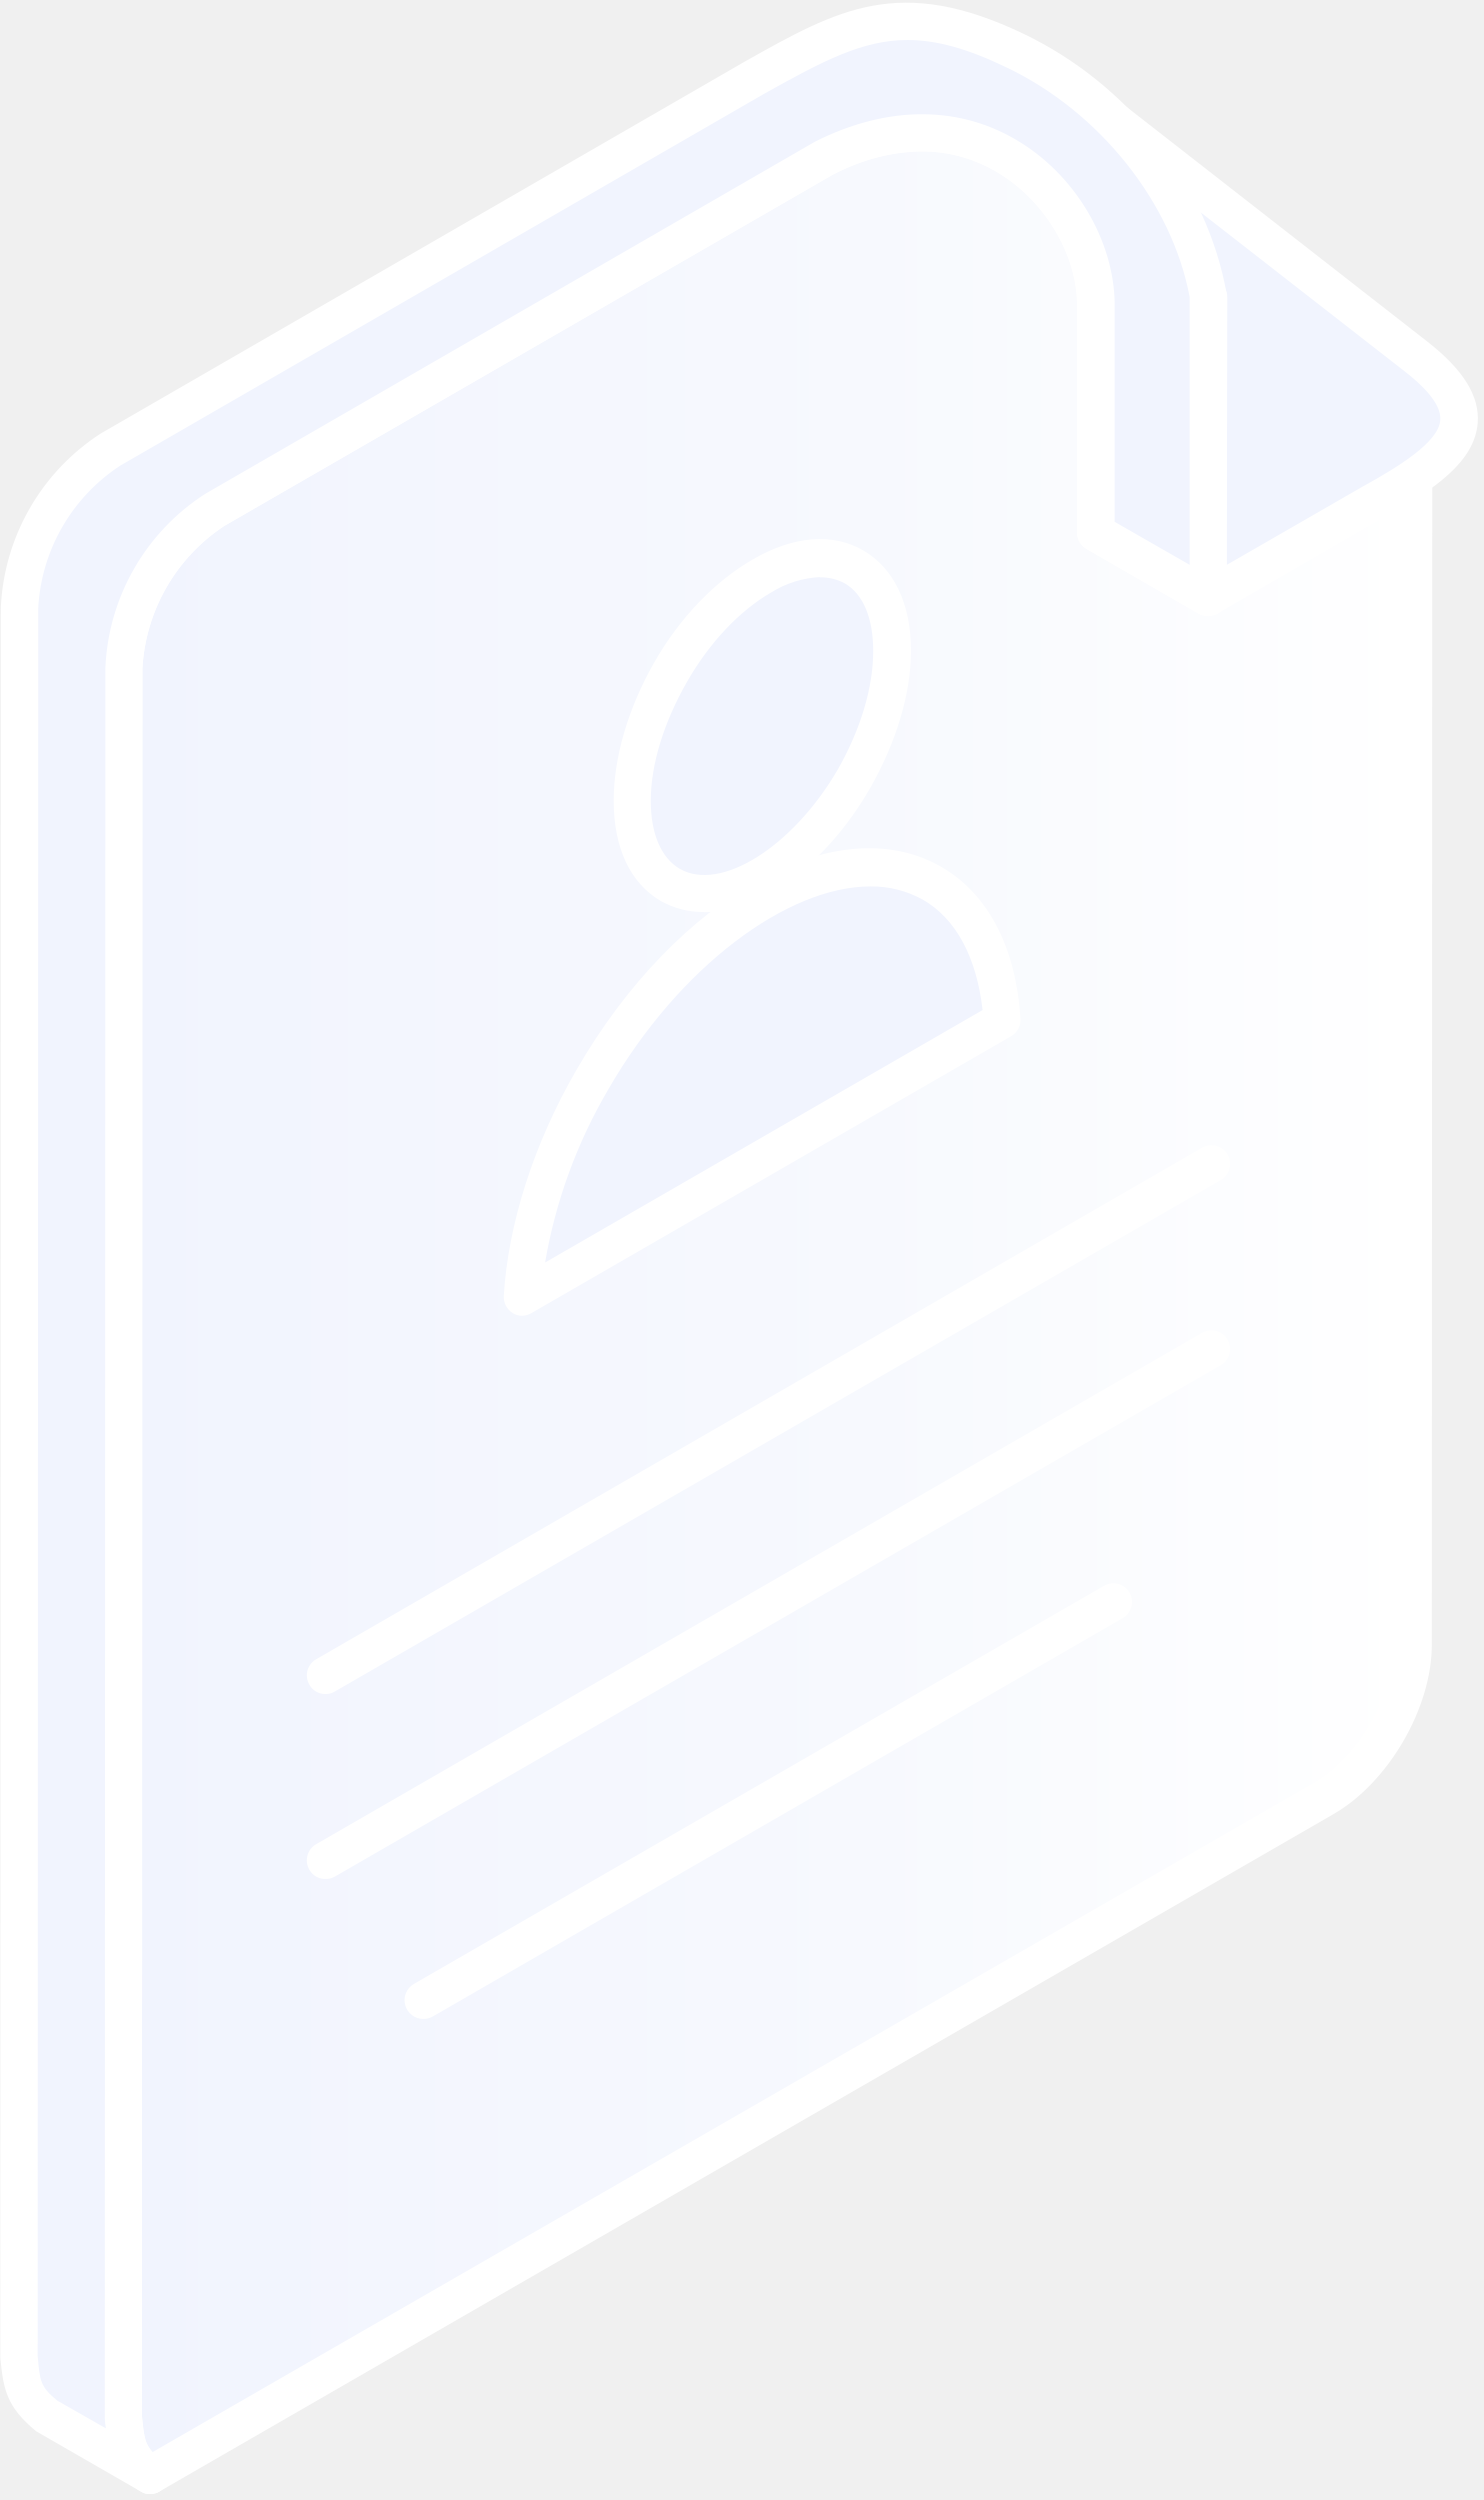
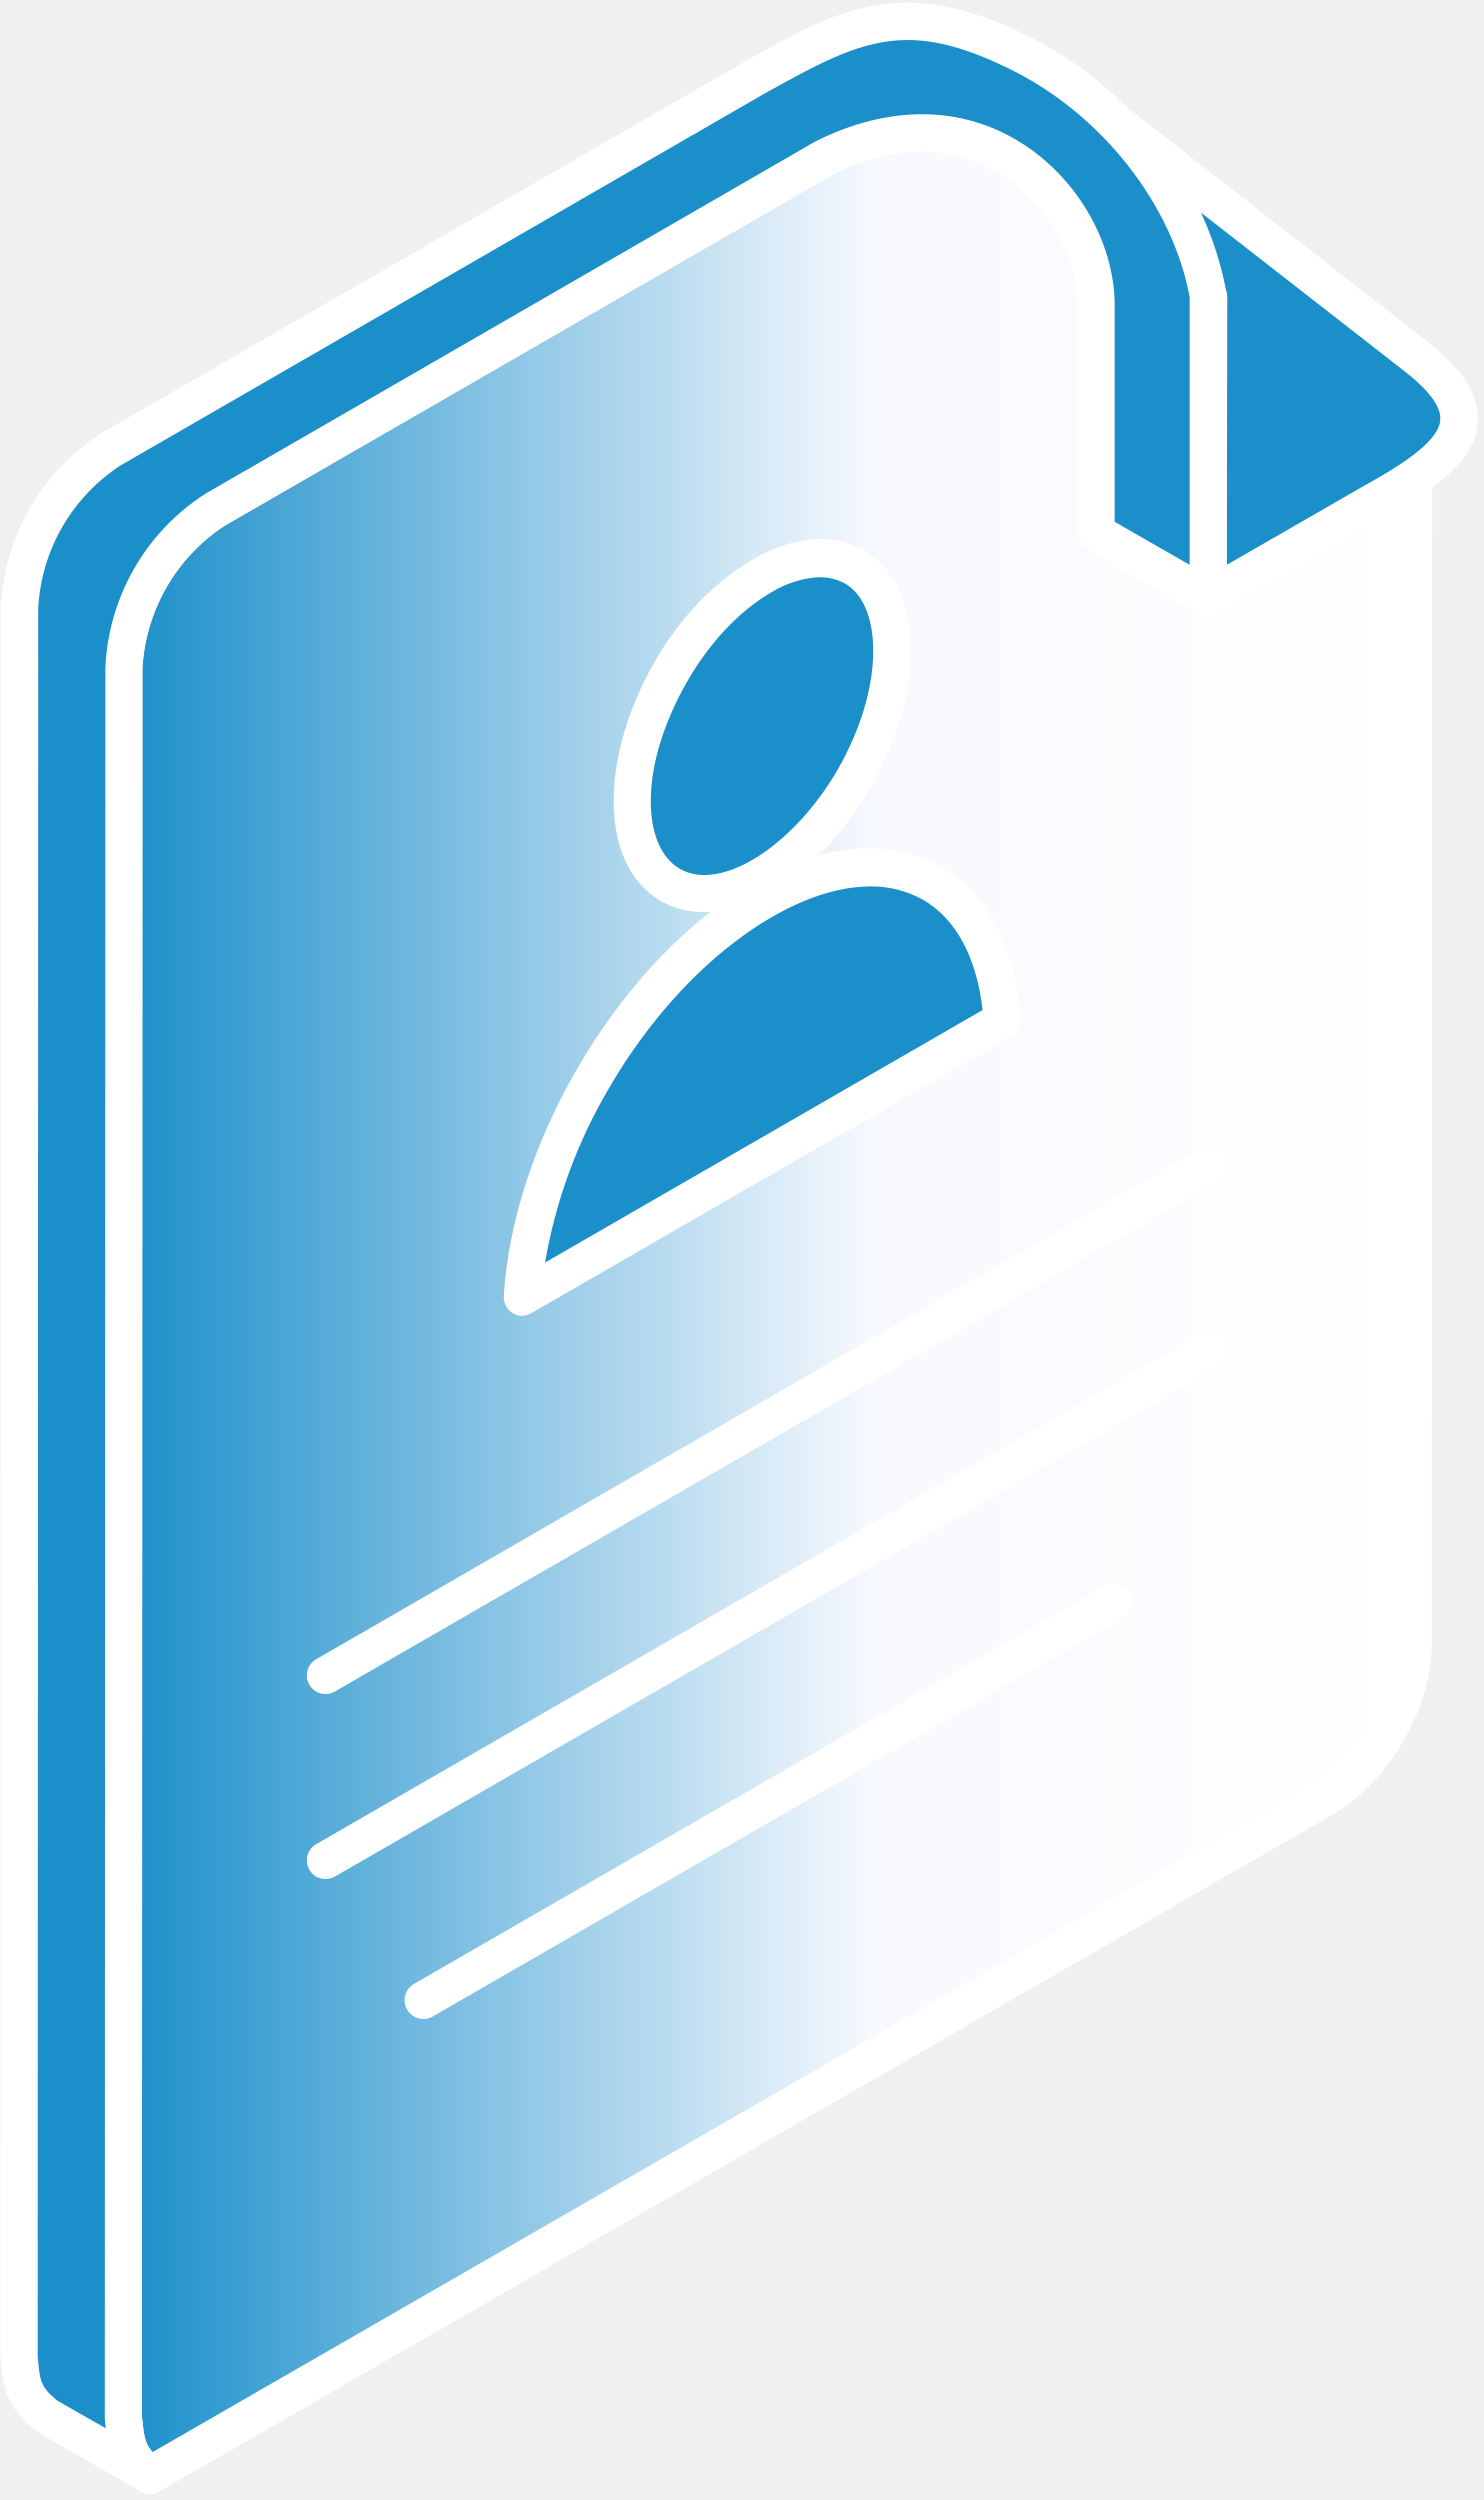
<svg xmlns="http://www.w3.org/2000/svg" width="248" height="418" viewBox="0 0 248 418" fill="none">
  <path fill-rule="evenodd" clip-rule="evenodd" d="M25 413.84L25.11 413.9L221.41 300.66C229.54 295.99 236.18 284.49 236.18 275.04L236.28 60.94L191.83 26.69C196.947 33.47 200.428 41.342 202 49.69V99.89L183.25 89.08V51.67C183.6 34.57 164.34 12.98 137.85 26.4L36 85.23C31.541 88.106 27.83 92.001 25.172 96.592C22.513 101.184 20.984 106.342 20.71 111.64L20.64 404C21.07 408.76 21.25 410.76 25 413.84Z" fill="url(#paint0_linear)" />
  <path fill-rule="evenodd" clip-rule="evenodd" d="M154.12 25.31C148.936 25.413 143.85 26.743 139.28 29.19L37.489 87.94C33.517 90.575 30.213 94.098 27.839 98.23C25.465 102.363 24.085 106.992 23.809 111.75L23.73 404C24.07 407.22 24.149 408.53 25.489 410L219.85 298C227.01 293.87 233.12 283.37 233.12 275.09L233.21 62.53L202.03 38.53C203.413 41.951 204.449 45.502 205.12 49.13V99.89C205.134 100.437 205.002 100.978 204.736 101.456C204.47 101.935 204.081 102.333 203.61 102.61C203.119 102.885 202.567 103.03 202.005 103.03C201.442 103.03 200.89 102.885 200.4 102.61L181.68 91.8C181.203 91.522 180.806 91.125 180.528 90.649C180.249 90.172 180.098 89.632 180.09 89.08V51.67C180.39 43.23 175.09 34.04 167.39 29.19C163.432 26.647 158.824 25.299 154.12 25.31V25.31ZM25.14 417C24.575 417.032 24.015 416.885 23.54 416.58C23.36 416.5 23.2 416.37 23.01 416.26C18.24 412.26 18.009 409.12 17.52 404.26L17.619 111.59C17.872 105.759 19.521 100.074 22.429 95.013C25.337 89.952 29.418 85.664 34.33 82.51L136.28 23.63C148.55 17.45 160.75 17.53 170.74 23.84C180.39 29.89 186.64 41.1 186.37 51.7V87.2L198.91 94.39V49.67C197.325 42.004 194.029 34.795 189.27 28.58C188.842 27.961 188.646 27.211 188.716 26.461C188.785 25.712 189.116 25.011 189.65 24.48C190.168 23.936 190.872 23.606 191.622 23.556C192.372 23.506 193.113 23.74 193.7 24.21L238.22 58.46C238.61 58.745 238.928 59.118 239.147 59.549C239.366 59.98 239.48 60.457 239.48 60.94L239.4 275C239.4 285.6 232.12 298.06 222.94 303.33L26.63 416.59C26.186 416.875 25.666 417.018 25.14 417V417Z" fill="white" />
  <path fill-rule="evenodd" clip-rule="evenodd" d="M202 99.87L229.38 84.06C242.88 76.71 250.32 70.2 236.71 59.61L178.91 14.55L202 49.67V99.87Z" fill="url(#paint1_linear)" />
  <path fill-rule="evenodd" clip-rule="evenodd" d="M191.94 28.66L204.67 47.94C205.011 48.453 205.196 49.054 205.2 49.67L205.12 94.44L227.81 81.37C233.72 78.11 240.54 73.96 240.81 70.26C241.08 67.51 237.69 64.26 234.81 62.05L191.96 28.66H191.94ZM202 103C201.432 102.985 200.874 102.842 200.37 102.58C199.903 102.299 199.519 101.899 199.257 101.421C198.996 100.944 198.865 100.405 198.88 99.86V50.6L176.3 16.25C175.899 15.621 175.734 14.87 175.834 14.13C175.934 13.391 176.292 12.711 176.846 12.21C177.399 11.71 178.111 11.421 178.857 11.395C179.603 11.37 180.333 11.609 180.92 12.07L238.67 57.13C244.67 61.82 247.44 66.26 247.07 70.76C246.53 77.05 240.28 81.71 230.9 86.76L203.61 102.55C203.116 102.826 202.565 102.98 202 103V103Z" fill="white" />
  <path fill-rule="evenodd" clip-rule="evenodd" d="M25.14 413.9L7.64 403.8C3.84 400.69 3.56 398.72 3.14 393.92L3.22 101.56C3.514 96.263 5.052 91.111 7.708 86.519C10.364 81.927 14.065 78.025 18.51 75.13L126.21 13C142.21 4 150.95 -0.5 169.78 8.49C185 15.77 198.66 31 202 49.67V99.87L183.25 89.06V51.67C183.6 34.57 164.34 12.98 137.85 26.4L36 85.23C31.541 88.106 27.83 92.001 25.172 96.592C22.513 101.184 20.984 106.341 20.71 111.64L20.64 404C21.07 408.81 21.25 410.76 25.14 413.9Z" fill="url(#paint2_linear)" />
  <path fill-rule="evenodd" clip-rule="evenodd" d="M151.75 6.69C144.24 6.69 137.69 10.13 127.75 15.69L20.11 77.85C16.112 80.466 12.787 83.986 10.404 88.126C8.02 92.266 6.645 96.91 6.39 101.68L6.3 393.92C6.66 398.11 6.73 399.04 9.58 401.39L17.71 406.02C17.598 405.457 17.535 404.884 17.52 404.31L17.62 111.64C17.872 105.809 19.521 100.123 22.429 95.063C25.337 90.002 29.419 85.714 34.33 82.56L136.28 23.68C148.55 17.5 160.75 17.58 170.74 23.89C180.39 29.94 186.64 41.15 186.37 51.75V87.25L198.91 94.44V49.67C196.01 34.07 184 18.78 168.34 11.3C161.73 8.1 156.52 6.69 151.75 6.69ZM25.14 417C24.576 417.032 24.016 416.885 23.54 416.58L6.05 406.51C1.05 402.39 0.56 399.45 0.05 394.21L0.14 101.55C0.409 95.728 2.064 90.054 4.967 85C7.87 79.945 11.937 75.657 16.83 72.49L124.61 10.25C140.17 1.51 150.41 -4.24 171.09 5.63C188.77 14.08 201.85 30.75 205.09 49.1V99.86C205.104 100.407 204.972 100.948 204.706 101.426C204.441 101.905 204.052 102.303 203.58 102.58C203.09 102.855 202.537 103 201.975 103C201.413 103 200.86 102.855 200.37 102.58L181.65 91.77C181.173 91.492 180.777 91.095 180.498 90.619C180.22 90.142 180.069 89.602 180.06 89.05V51.67C180.36 43.23 175.06 34.04 167.36 29.19C161.7 25.57 152.14 22.67 139.25 29.19L37.49 87.94C33.502 90.558 30.187 94.078 27.81 98.214C25.434 102.35 24.064 106.987 23.81 111.75L23.73 404C24.15 408.18 24.26 409.11 27.08 411.46C27.674 411.963 28.064 412.665 28.176 413.435C28.288 414.205 28.115 414.989 27.69 415.64C27.406 416.056 27.026 416.396 26.582 416.633C26.138 416.87 25.643 416.996 25.14 417V417Z" fill="white" />
  <path fill-rule="evenodd" clip-rule="evenodd" d="M54.38 283.24C53.836 283.244 53.301 283.1 52.833 282.823C52.364 282.547 51.98 282.148 51.72 281.67C51.514 281.314 51.381 280.921 51.328 280.513C51.276 280.105 51.305 279.691 51.413 279.295C51.522 278.898 51.709 278.528 51.962 278.204C52.216 277.88 52.532 277.61 52.89 277.41L201 191.89C201.72 191.48 202.574 191.373 203.373 191.593C204.172 191.812 204.851 192.34 205.26 193.06C205.67 193.78 205.777 194.633 205.558 195.432C205.338 196.231 204.81 196.91 204.09 197.32L56 282.81C55.517 283.115 54.952 283.265 54.38 283.24V283.24Z" fill="white" />
  <path fill-rule="evenodd" clip-rule="evenodd" d="M70.81 337.57C70.116 337.577 69.439 337.354 68.886 336.935C68.332 336.517 67.932 335.927 67.75 335.257C67.567 334.588 67.611 333.876 67.875 333.235C68.139 332.593 68.609 332.057 69.21 331.71L184.62 265.13C185.333 264.724 186.178 264.615 186.97 264.829C187.762 265.042 188.438 265.56 188.85 266.27C189.056 266.627 189.19 267.022 189.244 267.43C189.298 267.839 189.271 268.255 189.164 268.653C189.057 269.052 188.873 269.425 188.622 269.752C188.371 270.079 188.057 270.354 187.7 270.56L72.39 337.14C71.912 337.424 71.366 337.573 70.81 337.57V337.57Z" fill="white" />
  <path fill-rule="evenodd" clip-rule="evenodd" d="M54.38 314.16C53.838 314.166 53.304 314.025 52.836 313.752C52.367 313.479 51.982 313.085 51.72 312.61C51.513 312.253 51.38 311.858 51.327 311.449C51.274 311.04 51.302 310.624 51.411 310.226C51.52 309.828 51.707 309.455 51.961 309.13C52.214 308.804 52.53 308.533 52.89 308.33L201 222.84C201.72 222.43 202.573 222.323 203.372 222.543C204.171 222.762 204.85 223.29 205.26 224.01C205.669 224.73 205.776 225.583 205.557 226.382C205.337 227.181 204.81 227.86 204.09 228.27L56 313.76C55.508 314.044 54.947 314.183 54.38 314.16V314.16Z" fill="white" />
  <path fill-rule="evenodd" clip-rule="evenodd" d="M142.72 130.24C146.72 123.44 149.09 115.78 149.09 108.85C149.09 101.92 146.71 97.08 142.72 94.85C138.73 92.62 133.38 92.91 127.43 96.38C121.48 99.85 115.95 105.77 112.07 112.57C108.19 119.37 105.7 127 105.7 133.91C105.7 140.82 108.18 145.68 112.07 147.91C120.57 152.85 134.25 144.91 142.72 130.24Z" fill="url(#paint3_linear)" />
  <path fill-rule="evenodd" clip-rule="evenodd" d="M137.07 96.49C134.19 96.641 131.396 97.522 128.95 99.05C123.65 102.11 118.59 107.46 114.81 114.1C111.03 120.74 108.81 127.76 108.81 133.91C108.81 139.43 110.56 143.45 113.65 145.26C120.45 149.2 132.56 141.6 140.08 128.66C143.87 122 146 115 146 108.85C146 103.34 144.32 99.31 141.23 97.53C139.952 96.847 138.52 96.502 137.07 96.53V96.49ZM117.71 152.49C115.176 152.521 112.679 151.883 110.47 150.64C105.35 147.64 102.61 141.73 102.61 133.88C102.61 126.63 105.01 118.49 109.32 110.88C113.63 103.27 119.58 97.16 125.86 93.54C132.65 89.59 139.21 89.06 144.32 92.02C149.43 94.98 152.32 100.92 152.32 108.77C152.32 116.02 149.83 124.14 145.49 131.77C138.06 144.68 127 152.52 117.71 152.52V152.49Z" fill="white" />
  <path fill-rule="evenodd" clip-rule="evenodd" d="M155.87 147.73C140.17 138.68 114.74 153.39 98.99 180.54C92.36 192.08 88 205 87.33 216.93L167.54 170.64C166.85 159.45 162.51 151.57 155.87 147.73Z" fill="url(#paint4_linear)" />
  <path fill-rule="evenodd" clip-rule="evenodd" d="M145.54 148.21C131.67 148.21 113.54 161.63 101.74 182.09C96.478 191.034 92.886 200.861 91.14 211.09L164.29 168.88C163.29 160.11 159.87 153.61 154.29 150.42C151.609 148.933 148.586 148.171 145.52 148.21H145.54ZM87.33 220C86.764 220.011 86.208 219.854 85.73 219.55C85.248 219.252 84.855 218.831 84.591 218.33C84.328 217.829 84.203 217.266 84.23 216.7C84.95 204.7 89.23 191.26 96.36 178.93C113.13 149.82 140 134.93 157.36 144.93C165.22 149.43 169.9 158.48 170.62 170.34C170.659 170.915 170.537 171.49 170.269 172C170 172.51 169.596 172.936 169.1 173.23L88.89 219.53C88.417 219.814 87.881 219.975 87.33 220V220Z" fill="white" />
  <defs>
    <linearGradient id="paint0_linear" x1="20.64" y1="218.05" x2="236.31" y2="218.05" gradientUnits="userSpaceOnUse">
-       <stop stop-color="#F1F4FE" />
+       <stop stop-color="#1a8fca" />
      <stop offset="0.58" stop-color="#F7F9FE" />
      <stop offset="1" stop-color="white" />
    </linearGradient>
    <linearGradient id="paint1_linear" x1="33401" y1="25884.4" x2="37628.7" y2="25884.4" gradientUnits="userSpaceOnUse">
-       <stop stop-color="#F1F4FE" />
+       <stop stop-color="#1a8fca" />
      <stop offset="0.58" stop-color="#F7F9FE" />
      <stop offset="1" stop-color="white" />
    </linearGradient>
    <linearGradient id="paint2_linear" x1="66649.1" y1="186587" x2="106200" y2="186587" gradientUnits="userSpaceOnUse">
-       <stop stop-color="#F1F4FE" />
+       <stop stop-color="#1a8fca" />
      <stop offset="0.58" stop-color="#F7F9FE" />
      <stop offset="1" stop-color="white" />
    </linearGradient>
    <linearGradient id="paint3_linear" x1="19097.5" y1="20650.2" x2="20980.2" y2="20650.2" gradientUnits="userSpaceOnUse">
-       <stop stop-color="#F1F4FE" />
+       <stop stop-color="#1a8fca" />
      <stop offset="0.58" stop-color="#F7F9FE" />
      <stop offset="1" stop-color="white" />
    </linearGradient>
    <linearGradient id="paint4_linear" x1="33721.8" y1="30833.3" x2="40155.4" y2="30833.3" gradientUnits="userSpaceOnUse">
-       <stop stop-color="#F1F4FE" />
+       <stop stop-color="#1a8fca" />
      <stop offset="0.58" stop-color="#F7F9FE" />
      <stop offset="1" stop-color="white" />
    </linearGradient>
  </defs>
</svg>
